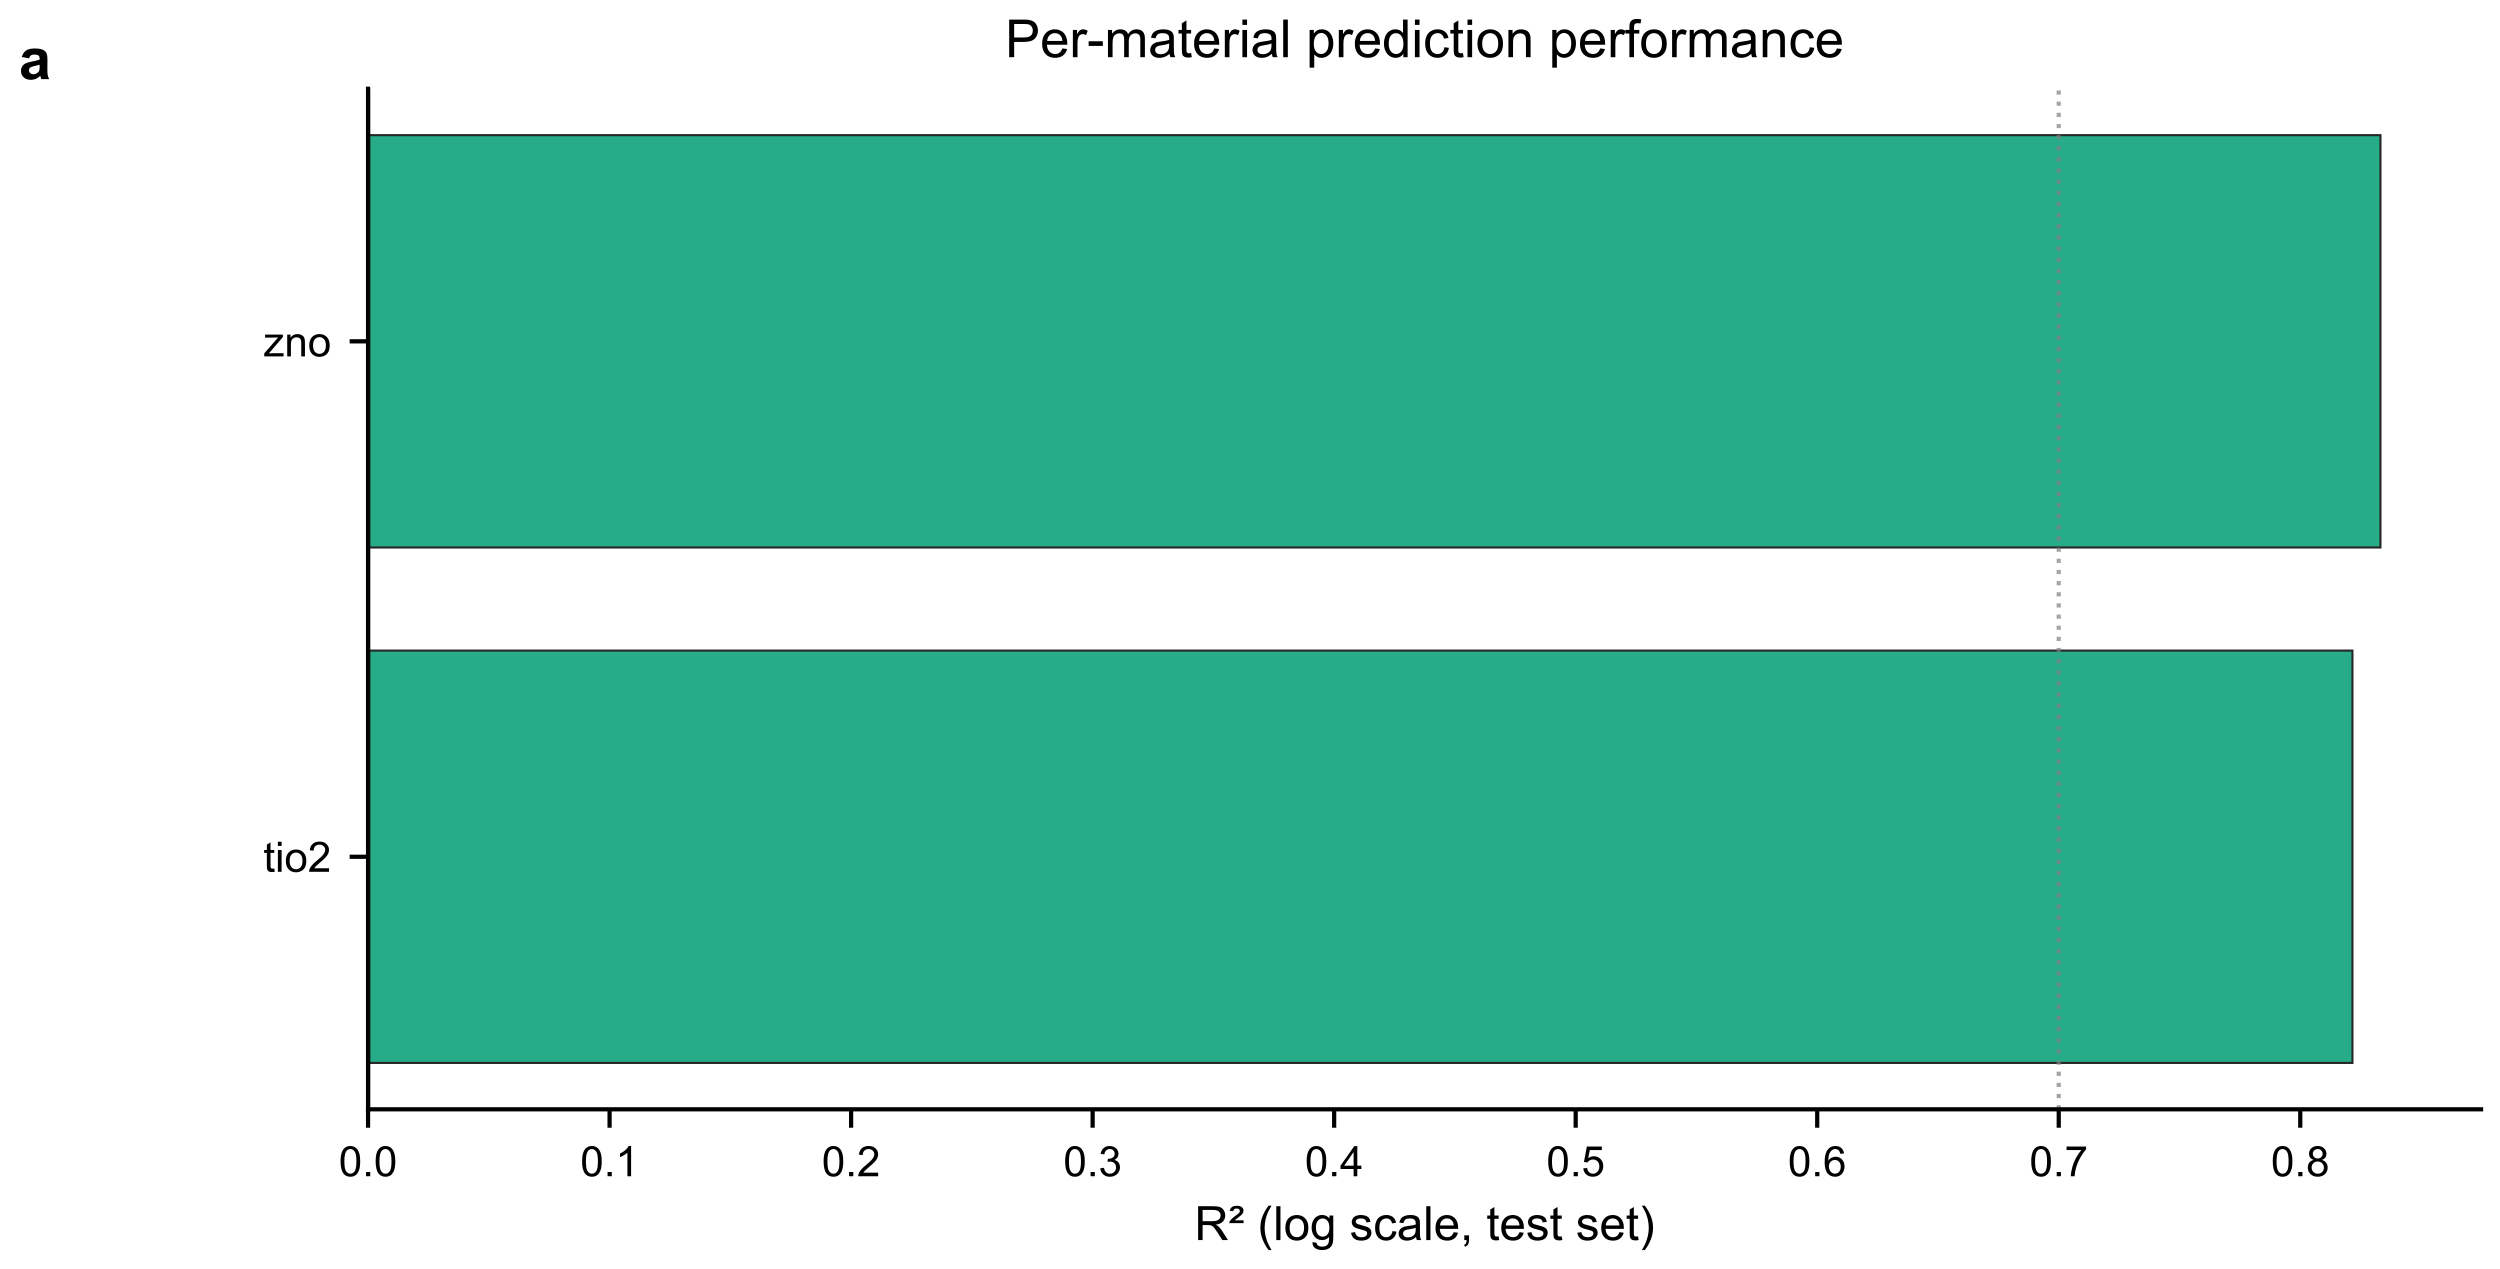
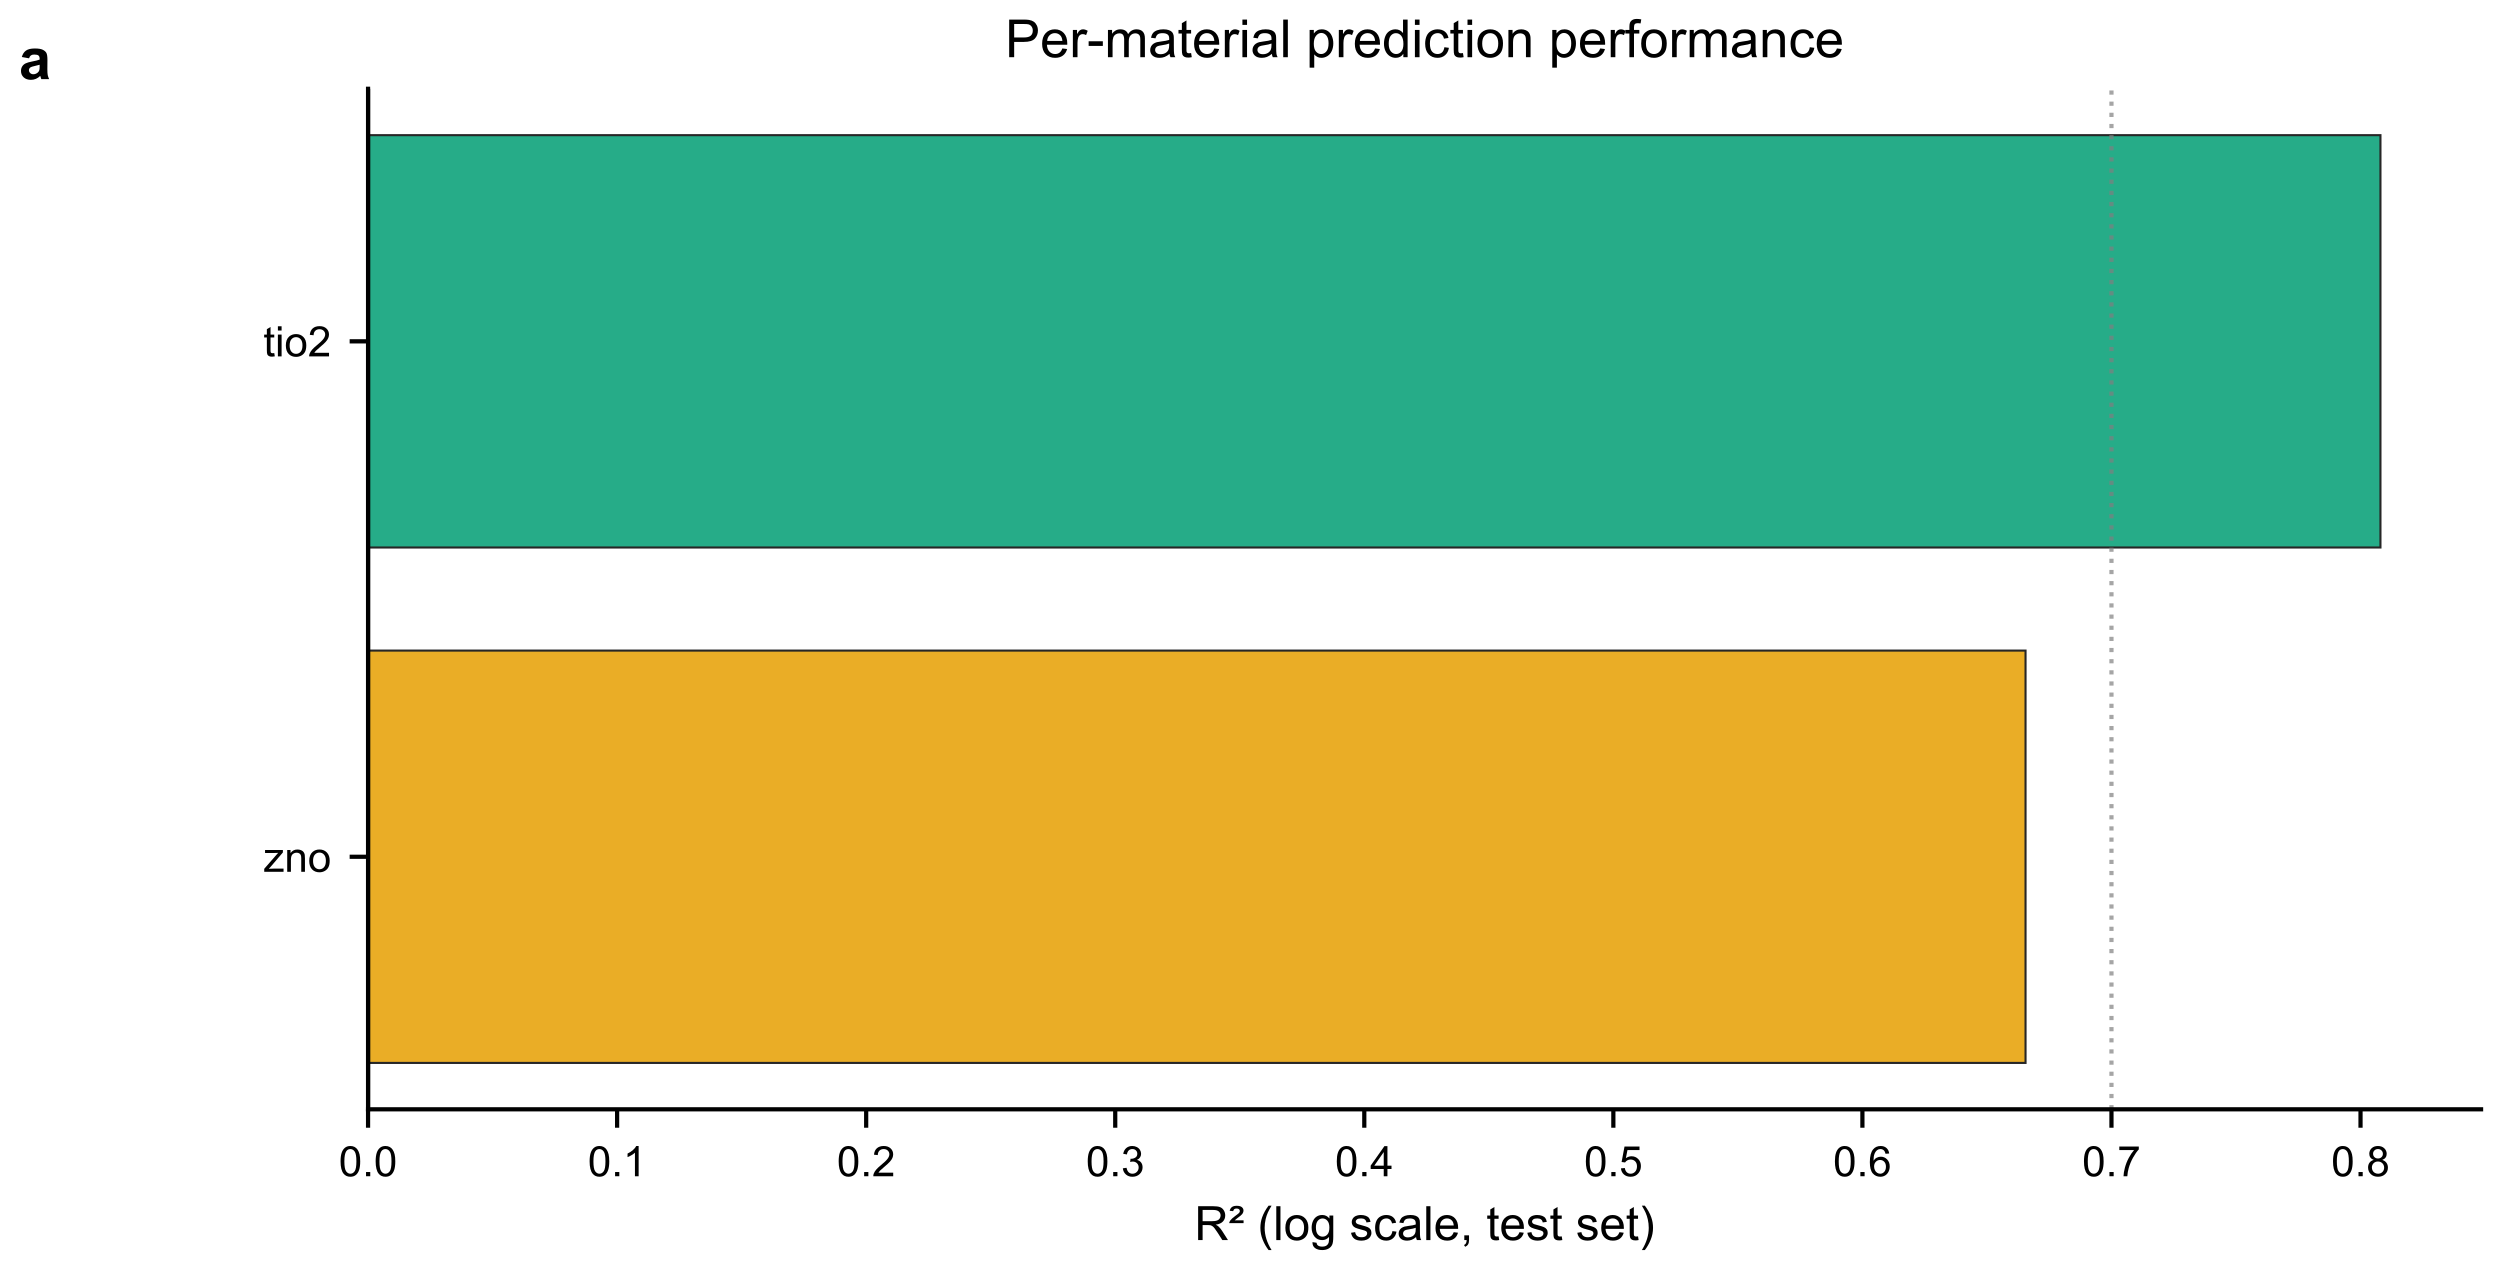
<svg xmlns="http://www.w3.org/2000/svg" xmlns:xlink="http://www.w3.org/1999/xlink" width="475.341pt" height="241.282pt" viewBox="0 0 475.341 241.282" version="1.1">
  <defs>
    <style type="text/css">*{stroke-linejoin: round; stroke-linecap: butt}</style>
  </defs>
  <g id="figure_1">
    <g id="patch_1">
      <path d="M 0 241.282  L 475.341 241.282  L 475.341 0  L 0 0  z " style="fill: #ffffff" />
    </g>
    <g id="axes_1">
      <g id="patch_2">
        <path d="M 69.981 210.92  L 471.741 210.92  L 471.741 16.88  L 69.981 16.88  z " style="fill: #ffffff" />
      </g>
      <g id="patch_3">
-         <path d="M 69.981 202.1  L 447.283 202.1  L 447.283 123.7  L 69.981 123.7  z " clip-path="url(#p8917384b9b)" style="fill: #009e73; opacity: 0.85; stroke: #000000; stroke-width: 0.4; stroke-linejoin: miter" />
+         <path d="M 69.981 202.1  L 385.129 202.1  L 385.129 123.7  L 69.981 123.7  z " clip-path="url(#pf63e723ffd)" style="fill: #e69f00; opacity: 0.85; stroke: #000000; stroke-width: 0.4; stroke-linejoin: miter" />
      </g>
      <g id="patch_4">
-         <path d="M 69.981 104.1  L 452.61 104.1  L 452.61 25.7  L 69.981 25.7  z " clip-path="url(#p8917384b9b)" style="fill: #009e73; opacity: 0.85; stroke: #000000; stroke-width: 0.4; stroke-linejoin: miter" />
+         <path d="M 69.981 104.1  L 452.61 104.1  L 452.61 25.7  L 69.981 25.7  z " clip-path="url(#pf63e723ffd)" style="fill: #009e73; opacity: 0.85; stroke: #000000; stroke-width: 0.4; stroke-linejoin: miter" />
      </g>
      <g id="matplotlib.axis_1">
        <g id="xtick_1">
          <g id="line2d_1">
            <defs>
-               <path id="m7d776ef233" d="M 0 0  L 0 3.5  " style="stroke: #000000; stroke-width: 0.8" />
+               <path id="m126ff0409a" d="M 0 0  L 0 3.5  " style="stroke: #000000; stroke-width: 0.8" />
            </defs>
            <g>
-               <use xlink:href="#m7d776ef233" x="69.981" y="210.92" style="stroke: #000000; stroke-width: 0.8" />
+               <use xlink:href="#m126ff0409a" x="69.981" y="210.92" style="stroke: #000000; stroke-width: 0.8" />
            </g>
          </g>
          <g id="text_1">
            <g transform="translate(64.42103 223.6459) scale(0.08 -0.08)">
              <defs>
                <path id="ArialMT-30" d="M 266 2259  Q 266 3072 433 3567  Q 600 4063 929 4331  Q 1259 4600 1759 4600  Q 2128 4600 2406 4451  Q 2684 4303 2865 4023  Q 3047 3744 3150 3342  Q 3253 2941 3253 2259  Q 3253 1453 3087 958  Q 2922 463 2592 192  Q 2263 -78 1759 -78  Q 1097 -78 719 397  Q 266 969 266 2259  z M 844 2259  Q 844 1131 1108 757  Q 1372 384 1759 384  Q 2147 384 2411 759  Q 2675 1134 2675 2259  Q 2675 3391 2411 3762  Q 2147 4134 1753 4134  Q 1366 4134 1134 3806  Q 844 3388 844 2259  z " transform="scale(0.015625)" />
                <path id="ArialMT-2e" d="M 581 0  L 581 641  L 1222 641  L 1222 0  L 581 0  z " transform="scale(0.015625)" />
              </defs>
              <use xlink:href="#ArialMT-30" />
              <use xlink:href="#ArialMT-2e" transform="translate(55.61523 0)" />
              <use xlink:href="#ArialMT-30" transform="translate(83.39844 0)" />
            </g>
          </g>
        </g>
        <g id="xtick_2">
          <g id="line2d_2">
            <g>
-               <use xlink:href="#m7d776ef233" x="115.904" y="210.92" style="stroke: #000000; stroke-width: 0.8" />
+               <use xlink:href="#m126ff0409a" x="117.336" y="210.92" style="stroke: #000000; stroke-width: 0.8" />
            </g>
          </g>
          <g id="text_2">
-             <g transform="translate(110.3438 223.6459) scale(0.08 -0.08)">
+             <g transform="translate(111.7761 223.6459) scale(0.08 -0.08)">
              <defs>
                <path id="ArialMT-31" d="M 2384 0  L 1822 0  L 1822 3584  Q 1619 3391 1289 3197  Q 959 3003 697 2906  L 697 3450  Q 1169 3672 1522 3987  Q 1875 4303 2022 4600  L 2384 4600  L 2384 0  z " transform="scale(0.015625)" />
              </defs>
              <use xlink:href="#ArialMT-30" />
              <use xlink:href="#ArialMT-2e" transform="translate(55.61523 0)" />
              <use xlink:href="#ArialMT-31" transform="translate(83.39844 0)" />
            </g>
          </g>
        </g>
        <g id="xtick_3">
          <g id="line2d_3">
            <g>
-               <use xlink:href="#m7d776ef233" x="161.827" y="210.92" style="stroke: #000000; stroke-width: 0.8" />
+               <use xlink:href="#m126ff0409a" x="164.691" y="210.92" style="stroke: #000000; stroke-width: 0.8" />
            </g>
          </g>
          <g id="text_3">
-             <g transform="translate(156.2666 223.6459) scale(0.08 -0.08)">
+             <g transform="translate(159.1311 223.6459) scale(0.08 -0.08)">
              <defs>
                <path id="ArialMT-32" d="M 3222 541  L 3222 0  L 194 0  Q 188 203 259 391  Q 375 700 629 1000  Q 884 1300 1366 1694  Q 2113 2306 2375 2664  Q 2638 3022 2638 3341  Q 2638 3675 2398 3904  Q 2159 4134 1775 4134  Q 1369 4134 1125 3890  Q 881 3647 878 3216  L 300 3275  Q 359 3922 746 4261  Q 1134 4600 1788 4600  Q 2447 4600 2831 4234  Q 3216 3869 3216 3328  Q 3216 3053 3103 2787  Q 2991 2522 2730 2228  Q 2469 1934 1863 1422  Q 1356 997 1212 845  Q 1069 694 975 541  L 3222 541  z " transform="scale(0.015625)" />
              </defs>
              <use xlink:href="#ArialMT-30" />
              <use xlink:href="#ArialMT-2e" transform="translate(55.61523 0)" />
              <use xlink:href="#ArialMT-32" transform="translate(83.39844 0)" />
            </g>
          </g>
        </g>
        <g id="xtick_4">
          <g id="line2d_4">
            <g>
-               <use xlink:href="#m7d776ef233" x="207.749" y="210.92" style="stroke: #000000; stroke-width: 0.8" />
+               <use xlink:href="#m126ff0409a" x="212.046" y="210.92" style="stroke: #000000; stroke-width: 0.8" />
            </g>
          </g>
          <g id="text_4">
-             <g transform="translate(202.1894 223.6459) scale(0.08 -0.08)">
+             <g transform="translate(206.4861 223.6459) scale(0.08 -0.08)">
              <defs>
                <path id="ArialMT-33" d="M 269 1209  L 831 1284  Q 928 806 1161 595  Q 1394 384 1728 384  Q 2125 384 2398 659  Q 2672 934 2672 1341  Q 2672 1728 2419 1979  Q 2166 2231 1775 2231  Q 1616 2231 1378 2169  L 1441 2663  Q 1497 2656 1531 2656  Q 1891 2656 2178 2843  Q 2466 3031 2466 3422  Q 2466 3731 2256 3934  Q 2047 4138 1716 4138  Q 1388 4138 1169 3931  Q 950 3725 888 3313  L 325 3413  Q 428 3978 793 4289  Q 1159 4600 1703 4600  Q 2078 4600 2393 4439  Q 2709 4278 2876 4000  Q 3044 3722 3044 3409  Q 3044 3113 2884 2869  Q 2725 2625 2413 2481  Q 2819 2388 3044 2092  Q 3269 1797 3269 1353  Q 3269 753 2831 336  Q 2394 -81 1725 -81  Q 1122 -81 723 278  Q 325 638 269 1209  z " transform="scale(0.015625)" />
              </defs>
              <use xlink:href="#ArialMT-30" />
              <use xlink:href="#ArialMT-2e" transform="translate(55.61523 0)" />
              <use xlink:href="#ArialMT-33" transform="translate(83.39844 0)" />
            </g>
          </g>
        </g>
        <g id="xtick_5">
          <g id="line2d_5">
            <g>
-               <use xlink:href="#m7d776ef233" x="253.672" y="210.92" style="stroke: #000000; stroke-width: 0.8" />
+               <use xlink:href="#m126ff0409a" x="259.401" y="210.92" style="stroke: #000000; stroke-width: 0.8" />
            </g>
          </g>
          <g id="text_5">
-             <g transform="translate(248.1121 223.6459) scale(0.08 -0.08)">
+             <g transform="translate(253.8411 223.6459) scale(0.08 -0.08)">
              <defs>
                <path id="ArialMT-34" d="M 2069 0  L 2069 1097  L 81 1097  L 81 1613  L 2172 4581  L 2631 4581  L 2631 1613  L 3250 1613  L 3250 1097  L 2631 1097  L 2631 0  L 2069 0  z M 2069 1613  L 2069 3678  L 634 1613  L 2069 1613  z " transform="scale(0.015625)" />
              </defs>
              <use xlink:href="#ArialMT-30" />
              <use xlink:href="#ArialMT-2e" transform="translate(55.61523 0)" />
              <use xlink:href="#ArialMT-34" transform="translate(83.39844 0)" />
            </g>
          </g>
        </g>
        <g id="xtick_6">
          <g id="line2d_6">
            <g>
-               <use xlink:href="#m7d776ef233" x="299.595" y="210.92" style="stroke: #000000; stroke-width: 0.8" />
+               <use xlink:href="#m126ff0409a" x="306.756" y="210.92" style="stroke: #000000; stroke-width: 0.8" />
            </g>
          </g>
          <g id="text_6">
-             <g transform="translate(294.0349 223.6459) scale(0.08 -0.08)">
+             <g transform="translate(301.1961 223.6459) scale(0.08 -0.08)">
              <defs>
                <path id="ArialMT-35" d="M 266 1200  L 856 1250  Q 922 819 1161 601  Q 1400 384 1738 384  Q 2144 384 2425 690  Q 2706 997 2706 1503  Q 2706 1984 2436 2262  Q 2166 2541 1728 2541  Q 1456 2541 1237 2417  Q 1019 2294 894 2097  L 366 2166  L 809 4519  L 3088 4519  L 3088 3981  L 1259 3981  L 1013 2750  Q 1425 3038 1878 3038  Q 2478 3038 2890 2622  Q 3303 2206 3303 1553  Q 3303 931 2941 478  Q 2500 -78 1738 -78  Q 1113 -78 717 272  Q 322 622 266 1200  z " transform="scale(0.015625)" />
              </defs>
              <use xlink:href="#ArialMT-30" />
              <use xlink:href="#ArialMT-2e" transform="translate(55.61523 0)" />
              <use xlink:href="#ArialMT-35" transform="translate(83.39844 0)" />
            </g>
          </g>
        </g>
        <g id="xtick_7">
          <g id="line2d_7">
            <g>
-               <use xlink:href="#m7d776ef233" x="345.518" y="210.92" style="stroke: #000000; stroke-width: 0.8" />
+               <use xlink:href="#m126ff0409a" x="354.111" y="210.92" style="stroke: #000000; stroke-width: 0.8" />
            </g>
          </g>
          <g id="text_7">
-             <g transform="translate(339.9577 223.6459) scale(0.08 -0.08)">
+             <g transform="translate(348.5512 223.6459) scale(0.08 -0.08)">
              <defs>
                <path id="ArialMT-36" d="M 3184 3459  L 2625 3416  Q 2550 3747 2413 3897  Q 2184 4138 1850 4138  Q 1581 4138 1378 3988  Q 1113 3794 959 3422  Q 806 3050 800 2363  Q 1003 2672 1297 2822  Q 1591 2972 1913 2972  Q 2475 2972 2870 2558  Q 3266 2144 3266 1488  Q 3266 1056 3080 686  Q 2894 316 2569 119  Q 2244 -78 1831 -78  Q 1128 -78 684 439  Q 241 956 241 2144  Q 241 3472 731 4075  Q 1159 4600 1884 4600  Q 2425 4600 2770 4297  Q 3116 3994 3184 3459  z M 888 1484  Q 888 1194 1011 928  Q 1134 663 1356 523  Q 1578 384 1822 384  Q 2178 384 2434 671  Q 2691 959 2691 1453  Q 2691 1928 2437 2201  Q 2184 2475 1800 2475  Q 1419 2475 1153 2201  Q 888 1928 888 1484  z " transform="scale(0.015625)" />
              </defs>
              <use xlink:href="#ArialMT-30" />
              <use xlink:href="#ArialMT-2e" transform="translate(55.61523 0)" />
              <use xlink:href="#ArialMT-36" transform="translate(83.39844 0)" />
            </g>
          </g>
        </g>
        <g id="xtick_8">
          <g id="line2d_8">
            <g>
-               <use xlink:href="#m7d776ef233" x="391.44" y="210.92" style="stroke: #000000; stroke-width: 0.8" />
+               <use xlink:href="#m126ff0409a" x="401.466" y="210.92" style="stroke: #000000; stroke-width: 0.8" />
            </g>
          </g>
          <g id="text_8">
-             <g transform="translate(385.8805 223.6459) scale(0.08 -0.08)">
+             <g transform="translate(395.9062 223.6459) scale(0.08 -0.08)">
              <defs>
                <path id="ArialMT-37" d="M 303 3981  L 303 4522  L 3269 4522  L 3269 4084  Q 2831 3619 2401 2847  Q 1972 2075 1738 1259  Q 1569 684 1522 0  L 944 0  Q 953 541 1156 1306  Q 1359 2072 1739 2783  Q 2119 3494 2547 3981  L 303 3981  z " transform="scale(0.015625)" />
              </defs>
              <use xlink:href="#ArialMT-30" />
              <use xlink:href="#ArialMT-2e" transform="translate(55.61523 0)" />
              <use xlink:href="#ArialMT-37" transform="translate(83.39844 0)" />
            </g>
          </g>
        </g>
        <g id="xtick_9">
          <g id="line2d_9">
            <g>
-               <use xlink:href="#m7d776ef233" x="437.363" y="210.92" style="stroke: #000000; stroke-width: 0.8" />
+               <use xlink:href="#m126ff0409a" x="448.821" y="210.92" style="stroke: #000000; stroke-width: 0.8" />
            </g>
          </g>
          <g id="text_9">
-             <g transform="translate(431.8032 223.6459) scale(0.08 -0.08)">
+             <g transform="translate(443.2612 223.6459) scale(0.08 -0.08)">
              <defs>
                <path id="ArialMT-38" d="M 1131 2484  Q 781 2613 612 2850  Q 444 3088 444 3419  Q 444 3919 803 4259  Q 1163 4600 1759 4600  Q 2359 4600 2725 4251  Q 3091 3903 3091 3403  Q 3091 3084 2923 2848  Q 2756 2613 2416 2484  Q 2838 2347 3058 2040  Q 3278 1734 3278 1309  Q 3278 722 2862 322  Q 2447 -78 1769 -78  Q 1091 -78 675 323  Q 259 725 259 1325  Q 259 1772 486 2073  Q 713 2375 1131 2484  z M 1019 3438  Q 1019 3113 1228 2906  Q 1438 2700 1772 2700  Q 2097 2700 2305 2904  Q 2513 3109 2513 3406  Q 2513 3716 2298 3927  Q 2084 4138 1766 4138  Q 1444 4138 1231 3931  Q 1019 3725 1019 3438  z M 838 1322  Q 838 1081 952 856  Q 1066 631 1291 507  Q 1516 384 1775 384  Q 2178 384 2440 643  Q 2703 903 2703 1303  Q 2703 1709 2433 1975  Q 2163 2241 1756 2241  Q 1359 2241 1098 1978  Q 838 1716 838 1322  z " transform="scale(0.015625)" />
              </defs>
              <use xlink:href="#ArialMT-30" />
              <use xlink:href="#ArialMT-2e" transform="translate(55.61523 0)" />
              <use xlink:href="#ArialMT-38" transform="translate(83.39844 0)" />
            </g>
          </g>
        </g>
        <g id="text_10">
          <g transform="translate(227.1006 235.7877) scale(0.09 -0.09)">
            <defs>
              <path id="ArialMT-52" d="M 503 0  L 503 4581  L 2534 4581  Q 3147 4581 3465 4457  Q 3784 4334 3975 4021  Q 4166 3709 4166 3331  Q 4166 2844 3850 2509  Q 3534 2175 2875 2084  Q 3116 1969 3241 1856  Q 3506 1613 3744 1247  L 4541 0  L 3778 0  L 3172 953  Q 2906 1366 2734 1584  Q 2563 1803 2427 1890  Q 2291 1978 2150 2013  Q 2047 2034 1813 2034  L 1109 2034  L 1109 0  L 503 0  z M 1109 2559  L 2413 2559  Q 2828 2559 3062 2645  Q 3297 2731 3419 2920  Q 3541 3109 3541 3331  Q 3541 3656 3305 3865  Q 3069 4075 2559 4075  L 1109 4075  L 1109 2559  z " transform="scale(0.015625)" />
              <path id="ArialMT-b2" d="M 78 2291  Q 97 2469 225 2647  Q 422 2916 872 3242  Q 1322 3569 1406 3663  Q 1522 3791 1522 3925  Q 1522 4075 1412 4172  Q 1303 4269 1091 4269  Q 884 4269 782 4195  Q 681 4122 616 3913  L 144 3963  Q 234 4309 457 4473  Q 681 4638 1100 4638  Q 1572 4638 1792 4453  Q 2013 4269 2013 4003  Q 2013 3741 1828 3506  Q 1688 3331 1188 2972  Q 928 2781 819 2669  L 2025 2669  L 2025 2291  L 78 2291  z " transform="scale(0.015625)" />
              <path id="ArialMT-20" transform="scale(0.015625)" />
              <path id="ArialMT-28" d="M 1497 -1347  Q 1031 -759 709 28  Q 388 816 388 1659  Q 388 2403 628 3084  Q 909 3875 1497 4659  L 1900 4659  Q 1522 4009 1400 3731  Q 1209 3300 1100 2831  Q 966 2247 966 1656  Q 966 153 1900 -1347  L 1497 -1347  z " transform="scale(0.015625)" />
              <path id="ArialMT-6c" d="M 409 0  L 409 4581  L 972 4581  L 972 0  L 409 0  z " transform="scale(0.015625)" />
              <path id="ArialMT-6f" d="M 213 1659  Q 213 2581 725 3025  Q 1153 3394 1769 3394  Q 2453 3394 2887 2945  Q 3322 2497 3322 1706  Q 3322 1066 3130 698  Q 2938 331 2570 128  Q 2203 -75 1769 -75  Q 1072 -75 642 372  Q 213 819 213 1659  z M 791 1659  Q 791 1022 1069 705  Q 1347 388 1769 388  Q 2188 388 2466 706  Q 2744 1025 2744 1678  Q 2744 2294 2464 2611  Q 2184 2928 1769 2928  Q 1347 2928 1069 2612  Q 791 2297 791 1659  z " transform="scale(0.015625)" />
              <path id="ArialMT-67" d="M 319 -275  L 866 -356  Q 900 -609 1056 -725  Q 1266 -881 1628 -881  Q 2019 -881 2231 -725  Q 2444 -569 2519 -288  Q 2563 -116 2559 434  Q 2191 0 1641 0  Q 956 0 581 494  Q 206 988 206 1678  Q 206 2153 378 2554  Q 550 2956 876 3175  Q 1203 3394 1644 3394  Q 2231 3394 2613 2919  L 2613 3319  L 3131 3319  L 3131 450  Q 3131 -325 2973 -648  Q 2816 -972 2473 -1159  Q 2131 -1347 1631 -1347  Q 1038 -1347 672 -1080  Q 306 -813 319 -275  z M 784 1719  Q 784 1066 1043 766  Q 1303 466 1694 466  Q 2081 466 2343 764  Q 2606 1063 2606 1700  Q 2606 2309 2336 2618  Q 2066 2928 1684 2928  Q 1309 2928 1046 2623  Q 784 2319 784 1719  z " transform="scale(0.015625)" />
              <path id="ArialMT-73" d="M 197 991  L 753 1078  Q 800 744 1014 566  Q 1228 388 1613 388  Q 2000 388 2187 545  Q 2375 703 2375 916  Q 2375 1106 2209 1216  Q 2094 1291 1634 1406  Q 1016 1563 777 1677  Q 538 1791 414 1992  Q 291 2194 291 2438  Q 291 2659 392 2848  Q 494 3038 669 3163  Q 800 3259 1026 3326  Q 1253 3394 1513 3394  Q 1903 3394 2198 3281  Q 2494 3169 2634 2976  Q 2775 2784 2828 2463  L 2278 2388  Q 2241 2644 2061 2787  Q 1881 2931 1553 2931  Q 1166 2931 1000 2803  Q 834 2675 834 2503  Q 834 2394 903 2306  Q 972 2216 1119 2156  Q 1203 2125 1616 2013  Q 2213 1853 2448 1751  Q 2684 1650 2818 1456  Q 2953 1263 2953 975  Q 2953 694 2789 445  Q 2625 197 2315 61  Q 2006 -75 1616 -75  Q 969 -75 630 194  Q 291 463 197 991  z " transform="scale(0.015625)" />
              <path id="ArialMT-63" d="M 2588 1216  L 3141 1144  Q 3050 572 2676 248  Q 2303 -75 1759 -75  Q 1078 -75 664 370  Q 250 816 250 1647  Q 250 2184 428 2587  Q 606 2991 970 3192  Q 1334 3394 1763 3394  Q 2303 3394 2647 3120  Q 2991 2847 3088 2344  L 2541 2259  Q 2463 2594 2264 2762  Q 2066 2931 1784 2931  Q 1359 2931 1093 2626  Q 828 2322 828 1663  Q 828 994 1084 691  Q 1341 388 1753 388  Q 2084 388 2306 591  Q 2528 794 2588 1216  z " transform="scale(0.015625)" />
              <path id="ArialMT-61" d="M 2588 409  Q 2275 144 1986 34  Q 1697 -75 1366 -75  Q 819 -75 525 192  Q 231 459 231 875  Q 231 1119 342 1320  Q 453 1522 633 1644  Q 813 1766 1038 1828  Q 1203 1872 1538 1913  Q 2219 1994 2541 2106  Q 2544 2222 2544 2253  Q 2544 2597 2384 2738  Q 2169 2928 1744 2928  Q 1347 2928 1158 2789  Q 969 2650 878 2297  L 328 2372  Q 403 2725 575 2942  Q 747 3159 1072 3276  Q 1397 3394 1825 3394  Q 2250 3394 2515 3294  Q 2781 3194 2906 3042  Q 3031 2891 3081 2659  Q 3109 2516 3109 2141  L 3109 1391  Q 3109 606 3145 398  Q 3181 191 3288 0  L 2700 0  Q 2613 175 2588 409  z M 2541 1666  Q 2234 1541 1622 1453  Q 1275 1403 1131 1340  Q 988 1278 909 1158  Q 831 1038 831 891  Q 831 666 1001 516  Q 1172 366 1500 366  Q 1825 366 2078 508  Q 2331 650 2450 897  Q 2541 1088 2541 1459  L 2541 1666  z " transform="scale(0.015625)" />
              <path id="ArialMT-65" d="M 2694 1069  L 3275 997  Q 3138 488 2766 206  Q 2394 -75 1816 -75  Q 1088 -75 661 373  Q 234 822 234 1631  Q 234 2469 665 2931  Q 1097 3394 1784 3394  Q 2450 3394 2872 2941  Q 3294 2488 3294 1666  Q 3294 1616 3291 1516  L 816 1516  Q 847 969 1125 678  Q 1403 388 1819 388  Q 2128 388 2347 550  Q 2566 713 2694 1069  z M 847 1978  L 2700 1978  Q 2663 2397 2488 2606  Q 2219 2931 1791 2931  Q 1403 2931 1139 2672  Q 875 2413 847 1978  z " transform="scale(0.015625)" />
              <path id="ArialMT-2c" d="M 569 0  L 569 641  L 1209 641  L 1209 0  Q 1209 -353 1084 -570  Q 959 -788 688 -906  L 531 -666  Q 709 -588 793 -436  Q 878 -284 888 0  L 569 0  z " transform="scale(0.015625)" />
              <path id="ArialMT-74" d="M 1650 503  L 1731 6  Q 1494 -44 1306 -44  Q 1000 -44 831 53  Q 663 150 594 308  Q 525 466 525 972  L 525 2881  L 113 2881  L 113 3319  L 525 3319  L 525 4141  L 1084 4478  L 1084 3319  L 1650 3319  L 1650 2881  L 1084 2881  L 1084 941  Q 1084 700 1114 631  Q 1144 563 1211 522  Q 1278 481 1403 481  Q 1497 481 1650 503  z " transform="scale(0.015625)" />
              <path id="ArialMT-29" d="M 791 -1347  L 388 -1347  Q 1322 153 1322 1656  Q 1322 2244 1188 2822  Q 1081 3291 891 3722  Q 769 4003 388 4659  L 791 4659  Q 1378 3875 1659 3084  Q 1900 2403 1900 1659  Q 1900 816 1576 28  Q 1253 -759 791 -1347  z " transform="scale(0.015625)" />
            </defs>
            <use xlink:href="#ArialMT-52" />
            <use xlink:href="#ArialMT-b2" transform="translate(72.2168 0)" />
            <use xlink:href="#ArialMT-20" transform="translate(105.5176 0)" />
            <use xlink:href="#ArialMT-28" transform="translate(133.3008 0)" />
            <use xlink:href="#ArialMT-6c" transform="translate(166.6016 0)" />
            <use xlink:href="#ArialMT-6f" transform="translate(188.8184 0)" />
            <use xlink:href="#ArialMT-67" transform="translate(244.4336 0)" />
            <use xlink:href="#ArialMT-20" transform="translate(300.0488 0)" />
            <use xlink:href="#ArialMT-73" transform="translate(327.832 0)" />
            <use xlink:href="#ArialMT-63" transform="translate(377.832 0)" />
            <use xlink:href="#ArialMT-61" transform="translate(427.832 0)" />
            <use xlink:href="#ArialMT-6c" transform="translate(483.4473 0)" />
            <use xlink:href="#ArialMT-65" transform="translate(505.6641 0)" />
            <use xlink:href="#ArialMT-2c" transform="translate(561.2793 0)" />
            <use xlink:href="#ArialMT-20" transform="translate(589.0625 0)" />
            <use xlink:href="#ArialMT-74" transform="translate(616.8457 0)" />
            <use xlink:href="#ArialMT-65" transform="translate(644.6289 0)" />
            <use xlink:href="#ArialMT-73" transform="translate(700.2441 0)" />
            <use xlink:href="#ArialMT-74" transform="translate(750.2441 0)" />
            <use xlink:href="#ArialMT-20" transform="translate(778.0273 0)" />
            <use xlink:href="#ArialMT-73" transform="translate(805.8105 0)" />
            <use xlink:href="#ArialMT-65" transform="translate(855.8105 0)" />
            <use xlink:href="#ArialMT-74" transform="translate(911.4258 0)" />
            <use xlink:href="#ArialMT-29" transform="translate(939.209 0)" />
          </g>
        </g>
      </g>
      <g id="matplotlib.axis_2">
        <g id="ytick_1">
          <g id="line2d_10">
            <defs>
-               <path id="m76d03db9c9" d="M 0 0  L -3.5 0  " style="stroke: #000000; stroke-width: 0.8" />
+               <path id="mdf0cdbe442" d="M 0 0  L -3.5 0  " style="stroke: #000000; stroke-width: 0.8" />
            </defs>
            <g>
-               <use xlink:href="#m76d03db9c9" x="69.981" y="162.9" style="stroke: #000000; stroke-width: 0.8" />
+               <use xlink:href="#mdf0cdbe442" x="69.981" y="162.9" style="stroke: #000000; stroke-width: 0.8" />
            </g>
          </g>
          <g id="text_11">
            <g transform="translate(50.08353 165.7628) scale(0.08 -0.08)">
+               <defs>
+                 <path id="ArialMT-7a" d="M 125 0  L 125 456  L 2238 2881  Q 1878 2863 1603 2863  L 250 2863  L 250 3319  L 2963 3319  L 2963 2947  L 1166 841  L 819 456  Q 1197 484 1528 484  L 3063 484  L 3063 0  L 125 0  z " transform="scale(0.015625)" />
+                 <path id="ArialMT-6e" d="M 422 0  L 422 3319  L 928 3319  L 928 2847  Q 1294 3394 1984 3394  Q 2284 3394 2536 3286  Q 2788 3178 2913 3003  Q 3038 2828 3088 2588  Q 3119 2431 3119 2041  L 3119 0  L 2556 0  L 2556 2019  Q 2556 2363 2490 2533  Q 2425 2703 2258 2804  Q 2091 2906 1866 2906  Q 1506 2906 1245 2678  Q 984 2450 984 1813  L 984 0  L 422 0  z " transform="scale(0.015625)" />
+               </defs>
+               <use xlink:href="#ArialMT-7a" />
+               <use xlink:href="#ArialMT-6e" transform="translate(50 0)" />
+               <use xlink:href="#ArialMT-6f" transform="translate(105.6152 0)" />
+             </g>
+           </g>
+         </g>
+         <g id="ytick_2">
+           <g id="line2d_11">
+             <g>
+               <use xlink:href="#mdf0cdbe442" x="69.981" y="64.9" style="stroke: #000000; stroke-width: 0.8" />
+             </g>
+           </g>
+           <g id="text_12">
+             <g transform="translate(50.08353 67.76281) scale(0.08 -0.08)">
              <defs>
                <path id="ArialMT-69" d="M 425 3934  L 425 4581  L 988 4581  L 988 3934  L 425 3934  z M 425 0  L 425 3319  L 988 3319  L 988 0  L 425 0  z " transform="scale(0.015625)" />
              </defs>
              <use xlink:href="#ArialMT-74" />
              <use xlink:href="#ArialMT-69" transform="translate(27.7832 0)" />
              <use xlink:href="#ArialMT-6f" transform="translate(50 0)" />
              <use xlink:href="#ArialMT-32" transform="translate(105.6152 0)" />
            </g>
          </g>
        </g>
-         <g id="ytick_2">
-           <g id="line2d_11">
-             <g>
-               <use xlink:href="#m76d03db9c9" x="69.981" y="64.9" style="stroke: #000000; stroke-width: 0.8" />
-             </g>
-           </g>
-           <g id="text_12">
-             <g transform="translate(50.08353 67.76281) scale(0.08 -0.08)">
-               <defs>
-                 <path id="ArialMT-7a" d="M 125 0  L 125 456  L 2238 2881  Q 1878 2863 1603 2863  L 250 2863  L 250 3319  L 2963 3319  L 2963 2947  L 1166 841  L 819 456  Q 1197 484 1528 484  L 3063 484  L 3063 0  L 125 0  z " transform="scale(0.015625)" />
-                 <path id="ArialMT-6e" d="M 422 0  L 422 3319  L 928 3319  L 928 2847  Q 1294 3394 1984 3394  Q 2284 3394 2536 3286  Q 2788 3178 2913 3003  Q 3038 2828 3088 2588  Q 3119 2431 3119 2041  L 3119 0  L 2556 0  L 2556 2019  Q 2556 2363 2490 2533  Q 2425 2703 2258 2804  Q 2091 2906 1866 2906  Q 1506 2906 1245 2678  Q 984 2450 984 1813  L 984 0  L 422 0  z " transform="scale(0.015625)" />
-               </defs>
-               <use xlink:href="#ArialMT-7a" />
-               <use xlink:href="#ArialMT-6e" transform="translate(50 0)" />
-               <use xlink:href="#ArialMT-6f" transform="translate(105.6152 0)" />
-             </g>
-           </g>
-         </g>
      </g>
      <g id="line2d_12">
-         <path d="M 69.981 210.92  L 69.981 16.88  " clip-path="url(#p8917384b9b)" style="fill: none; stroke: #000000; stroke-width: 0.8; stroke-linecap: square" />
+         <path d="M 69.981 210.92  L 69.981 16.88  " clip-path="url(#pf63e723ffd)" style="fill: none; stroke: #000000; stroke-width: 0.8; stroke-linecap: square" />
      </g>
      <g id="line2d_13">
-         <path d="M 391.44 210.92  L 391.44 16.88  " clip-path="url(#p8917384b9b)" style="fill: none; stroke-dasharray: 0.8,1.32; stroke-dashoffset: 0; stroke: #808080; stroke-opacity: 0.7; stroke-width: 0.8" />
+         <path d="M 401.466 210.92  L 401.466 16.88  " clip-path="url(#pf63e723ffd)" style="fill: none; stroke-dasharray: 0.8,1.32; stroke-dashoffset: 0; stroke: #808080; stroke-opacity: 0.7; stroke-width: 0.8" />
      </g>
      <g id="patch_5">
        <path d="M 69.981 210.92  L 69.981 16.88  " style="fill: none; stroke: #000000; stroke-width: 0.8; stroke-linejoin: miter; stroke-linecap: square" />
      </g>
      <g id="patch_6">
        <path d="M 69.981 210.92  L 471.741 210.92  " style="fill: none; stroke: #000000; stroke-width: 0.8; stroke-linejoin: miter; stroke-linecap: square" />
      </g>
      <g id="text_13">
        <g transform="translate(3.6 15.05128) scale(0.11 -0.11)">
          <defs>
            <path id="Arial-BoldMT-61" d="M 1116 2306  L 319 2450  Q 453 2931 781 3162  Q 1109 3394 1756 3394  Q 2344 3394 2631 3255  Q 2919 3116 3036 2902  Q 3153 2688 3153 2116  L 3144 1091  Q 3144 653 3186 445  Q 3228 238 3344 0  L 2475 0  Q 2441 88 2391 259  Q 2369 338 2359 363  Q 2134 144 1878 34  Q 1622 -75 1331 -75  Q 819 -75 523 203  Q 228 481 228 906  Q 228 1188 362 1408  Q 497 1628 739 1745  Q 981 1863 1438 1950  Q 2053 2066 2291 2166  L 2291 2253  Q 2291 2506 2166 2614  Q 2041 2722 1694 2722  Q 1459 2722 1328 2630  Q 1197 2538 1116 2306  z M 2291 1594  Q 2122 1538 1756 1459  Q 1391 1381 1278 1306  Q 1106 1184 1106 997  Q 1106 813 1243 678  Q 1381 544 1594 544  Q 1831 544 2047 700  Q 2206 819 2256 991  Q 2291 1103 2291 1419  L 2291 1594  z " transform="scale(0.015625)" />
          </defs>
          <use xlink:href="#Arial-BoldMT-61" />
        </g>
      </g>
      <g id="text_14">
        <g transform="translate(191.111 10.87969) scale(0.1 -0.1)">
          <defs>
            <path id="ArialMT-50" d="M 494 0  L 494 4581  L 2222 4581  Q 2678 4581 2919 4538  Q 3256 4481 3484 4323  Q 3713 4166 3852 3881  Q 3991 3597 3991 3256  Q 3991 2672 3619 2267  Q 3247 1863 2275 1863  L 1100 1863  L 1100 0  L 494 0  z M 1100 2403  L 2284 2403  Q 2872 2403 3119 2622  Q 3366 2841 3366 3238  Q 3366 3525 3220 3729  Q 3075 3934 2838 4000  Q 2684 4041 2272 4041  L 1100 4041  L 1100 2403  z " transform="scale(0.015625)" />
            <path id="ArialMT-72" d="M 416 0  L 416 3319  L 922 3319  L 922 2816  Q 1116 3169 1280 3281  Q 1444 3394 1641 3394  Q 1925 3394 2219 3213  L 2025 2691  Q 1819 2813 1613 2813  Q 1428 2813 1281 2702  Q 1134 2591 1072 2394  Q 978 2094 978 1738  L 978 0  L 416 0  z " transform="scale(0.015625)" />
            <path id="ArialMT-2d" d="M 203 1375  L 203 1941  L 1931 1941  L 1931 1375  L 203 1375  z " transform="scale(0.015625)" />
            <path id="ArialMT-6d" d="M 422 0  L 422 3319  L 925 3319  L 925 2853  Q 1081 3097 1340 3245  Q 1600 3394 1931 3394  Q 2300 3394 2536 3241  Q 2772 3088 2869 2813  Q 3263 3394 3894 3394  Q 4388 3394 4653 3120  Q 4919 2847 4919 2278  L 4919 0  L 4359 0  L 4359 2091  Q 4359 2428 4304 2576  Q 4250 2725 4106 2815  Q 3963 2906 3769 2906  Q 3419 2906 3187 2673  Q 2956 2441 2956 1928  L 2956 0  L 2394 0  L 2394 2156  Q 2394 2531 2256 2718  Q 2119 2906 1806 2906  Q 1569 2906 1367 2781  Q 1166 2656 1075 2415  Q 984 2175 984 1722  L 984 0  L 422 0  z " transform="scale(0.015625)" />
            <path id="ArialMT-70" d="M 422 -1272  L 422 3319  L 934 3319  L 934 2888  Q 1116 3141 1344 3267  Q 1572 3394 1897 3394  Q 2322 3394 2647 3175  Q 2972 2956 3137 2557  Q 3303 2159 3303 1684  Q 3303 1175 3120 767  Q 2938 359 2589 142  Q 2241 -75 1856 -75  Q 1575 -75 1351 44  Q 1128 163 984 344  L 984 -1272  L 422 -1272  z M 931 1641  Q 931 1000 1190 694  Q 1450 388 1819 388  Q 2194 388 2461 705  Q 2728 1022 2728 1688  Q 2728 2322 2467 2637  Q 2206 2953 1844 2953  Q 1484 2953 1207 2617  Q 931 2281 931 1641  z " transform="scale(0.015625)" />
            <path id="ArialMT-64" d="M 2575 0  L 2575 419  Q 2259 -75 1647 -75  Q 1250 -75 917 144  Q 584 363 401 755  Q 219 1147 219 1656  Q 219 2153 384 2558  Q 550 2963 881 3178  Q 1213 3394 1622 3394  Q 1922 3394 2156 3267  Q 2391 3141 2538 2938  L 2538 4581  L 3097 4581  L 3097 0  L 2575 0  z M 797 1656  Q 797 1019 1065 703  Q 1334 388 1700 388  Q 2069 388 2326 689  Q 2584 991 2584 1609  Q 2584 2291 2321 2609  Q 2059 2928 1675 2928  Q 1300 2928 1048 2622  Q 797 2316 797 1656  z " transform="scale(0.015625)" />
            <path id="ArialMT-66" d="M 556 0  L 556 2881  L 59 2881  L 59 3319  L 556 3319  L 556 3672  Q 556 4006 616 4169  Q 697 4388 901 4523  Q 1106 4659 1475 4659  Q 1713 4659 2000 4603  L 1916 4113  Q 1741 4144 1584 4144  Q 1328 4144 1222 4034  Q 1116 3925 1116 3625  L 1116 3319  L 1763 3319  L 1763 2881  L 1116 2881  L 1116 0  L 556 0  z " transform="scale(0.015625)" />
          </defs>
          <use xlink:href="#ArialMT-50" />
          <use xlink:href="#ArialMT-65" transform="translate(66.69922 0)" />
          <use xlink:href="#ArialMT-72" transform="translate(122.3145 0)" />
          <use xlink:href="#ArialMT-2d" transform="translate(155.6152 0)" />
          <use xlink:href="#ArialMT-6d" transform="translate(188.916 0)" />
          <use xlink:href="#ArialMT-61" transform="translate(272.2168 0)" />
          <use xlink:href="#ArialMT-74" transform="translate(327.832 0)" />
          <use xlink:href="#ArialMT-65" transform="translate(355.6152 0)" />
          <use xlink:href="#ArialMT-72" transform="translate(411.2305 0)" />
          <use xlink:href="#ArialMT-69" transform="translate(444.5312 0)" />
          <use xlink:href="#ArialMT-61" transform="translate(466.748 0)" />
          <use xlink:href="#ArialMT-6c" transform="translate(522.3633 0)" />
          <use xlink:href="#ArialMT-20" transform="translate(544.5801 0)" />
          <use xlink:href="#ArialMT-70" transform="translate(572.3633 0)" />
          <use xlink:href="#ArialMT-72" transform="translate(627.9785 0)" />
          <use xlink:href="#ArialMT-65" transform="translate(661.2793 0)" />
          <use xlink:href="#ArialMT-64" transform="translate(716.8945 0)" />
          <use xlink:href="#ArialMT-69" transform="translate(772.5098 0)" />
          <use xlink:href="#ArialMT-63" transform="translate(794.7266 0)" />
          <use xlink:href="#ArialMT-74" transform="translate(844.7266 0)" />
          <use xlink:href="#ArialMT-69" transform="translate(872.5098 0)" />
          <use xlink:href="#ArialMT-6f" transform="translate(894.7266 0)" />
          <use xlink:href="#ArialMT-6e" transform="translate(950.3418 0)" />
          <use xlink:href="#ArialMT-20" transform="translate(1005.957 0)" />
          <use xlink:href="#ArialMT-70" transform="translate(1033.74 0)" />
          <use xlink:href="#ArialMT-65" transform="translate(1089.355 0)" />
          <use xlink:href="#ArialMT-72" transform="translate(1144.971 0)" />
          <use xlink:href="#ArialMT-66" transform="translate(1178.271 0)" />
          <use xlink:href="#ArialMT-6f" transform="translate(1206.055 0)" />
          <use xlink:href="#ArialMT-72" transform="translate(1261.67 0)" />
          <use xlink:href="#ArialMT-6d" transform="translate(1294.971 0)" />
          <use xlink:href="#ArialMT-61" transform="translate(1378.271 0)" />
          <use xlink:href="#ArialMT-6e" transform="translate(1433.887 0)" />
          <use xlink:href="#ArialMT-63" transform="translate(1489.502 0)" />
          <use xlink:href="#ArialMT-65" transform="translate(1539.502 0)" />
        </g>
      </g>
    </g>
  </g>
  <defs>
-     <clipPath id="p8917384b9b">
+     <clipPath id="pf63e723ffd">
      <rect x="69.981" y="16.88" width="401.76" height="194.04" />
    </clipPath>
  </defs>
</svg>
